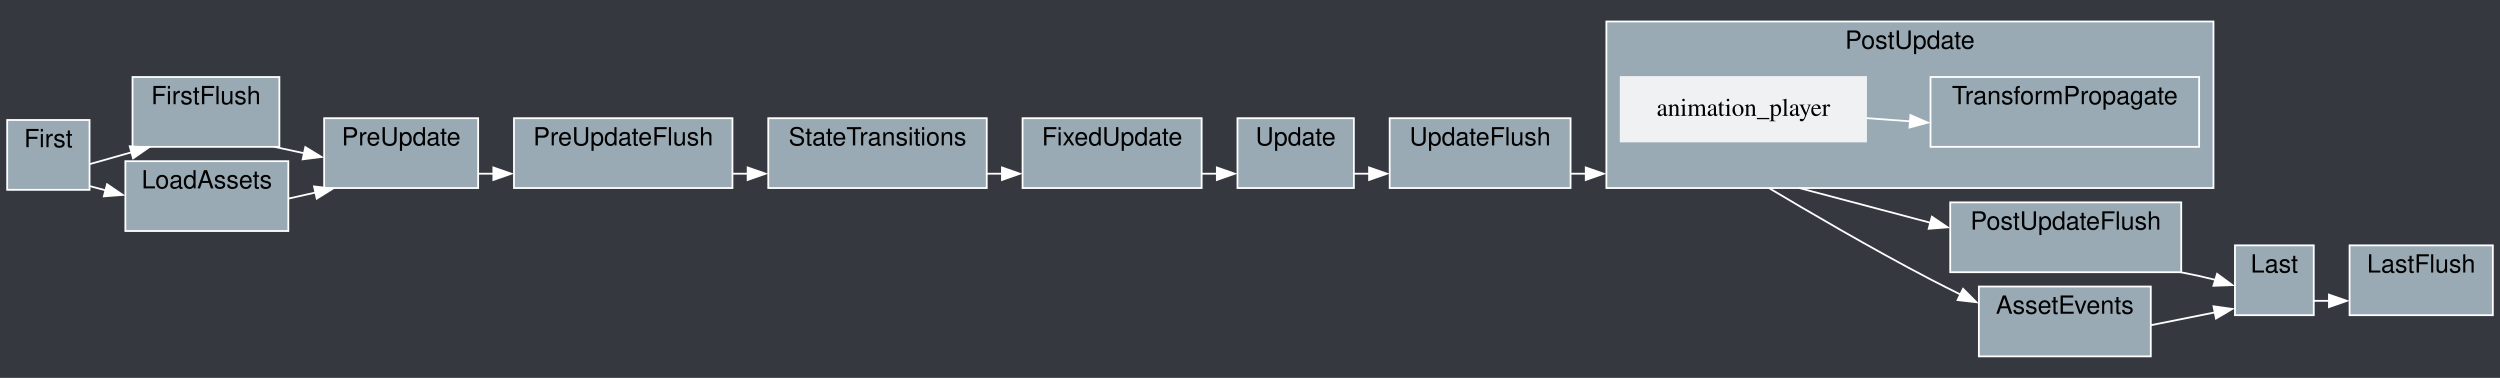
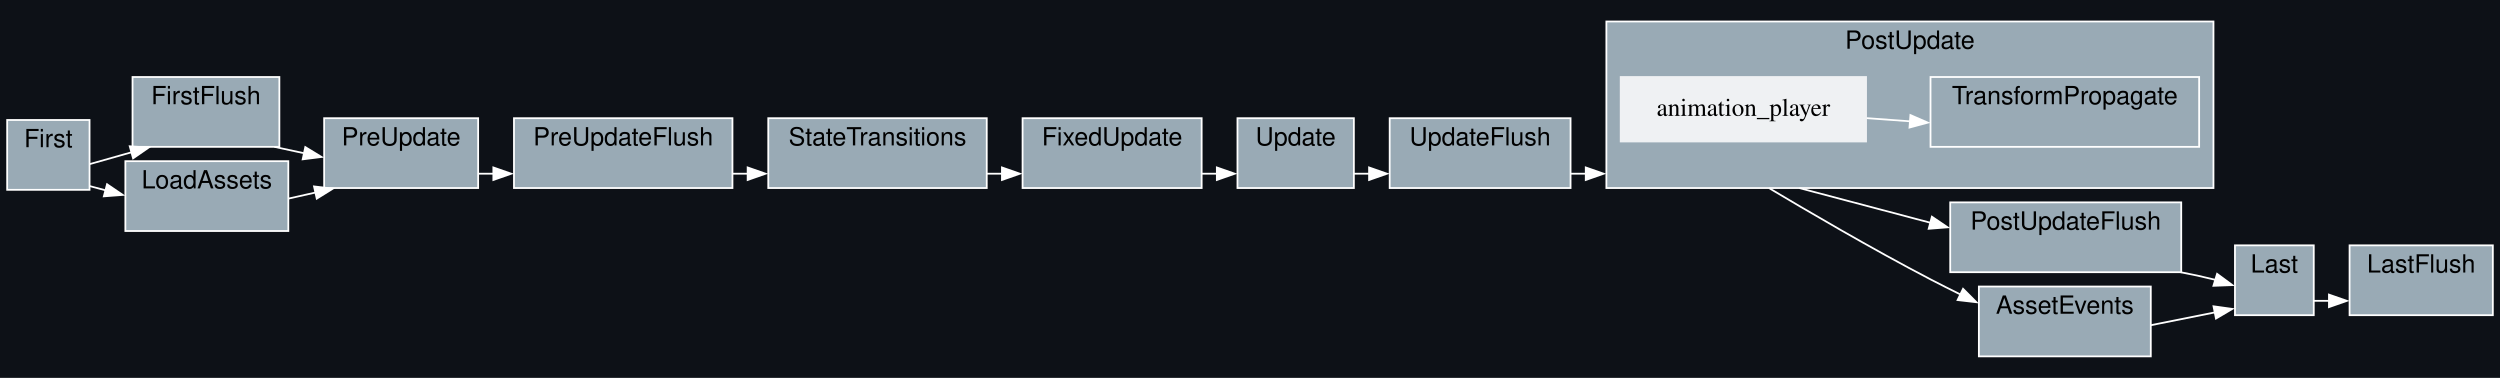
<svg xmlns="http://www.w3.org/2000/svg" width="1396pt" height="211pt" viewBox="0.00 0.00 1396.00 211.00">
  <g id="graph0" class="graph" transform="scale(1 1) rotate(0) translate(4 207)">
-     <polygon fill="#35393f" stroke="none" points="-4,4 -4,-207 1392,-207 1392,4 -4,4" />
+     <polygon fill="#0d1117" stroke="none" points="-4,4 -4,-207 1392,-207 1392,4 -4,4" />
    <g id="clust1" class="cluster">
      <polygon fill="#99aab5" stroke="white" points="70,-125 70,-164 152,-164 152,-125 70,-125" />
      <text text-anchor="middle" x="111" y="-148.8" font-family="Helvetica,sans-Serif" font-size="14.00">FirstFlush</text>
    </g>
    <g id="clust2" class="cluster">
      <polygon fill="#99aab5" stroke="white" points="283,-102 283,-141 405,-141 405,-102 283,-102" />
      <text text-anchor="middle" x="344" y="-125.8" font-family="Helvetica,sans-Serif" font-size="14.00">PreUpdateFlush</text>
    </g>
    <g id="clust3" class="cluster">
      <polygon fill="#99aab5" stroke="white" points="772,-102 772,-141 873,-141 873,-102 772,-102" />
      <text text-anchor="middle" x="822.5" y="-125.8" font-family="Helvetica,sans-Serif" font-size="14.00">UpdateFlush</text>
    </g>
    <g id="clust4" class="cluster">
      <polygon fill="#99aab5" stroke="white" points="1085,-55 1085,-94 1214,-94 1214,-55 1085,-55" />
      <text text-anchor="middle" x="1149.5" y="-78.8" font-family="Helvetica,sans-Serif" font-size="14.00">PostUpdateFlush</text>
    </g>
    <g id="clust5" class="cluster">
      <polygon fill="#99aab5" stroke="white" points="1308,-31 1308,-70 1388,-70 1388,-31 1308,-31" />
      <text text-anchor="middle" x="1348" y="-54.8" font-family="Helvetica,sans-Serif" font-size="14.00">LastFlush</text>
    </g>
    <g id="clust6" class="cluster">
      <polygon fill="#99aab5" stroke="white" points="0,-101 0,-140 46,-140 46,-101 0,-101" />
      <text text-anchor="middle" x="23" y="-124.8" font-family="Helvetica,sans-Serif" font-size="14.00">First</text>
    </g>
    <g id="clust7" class="cluster">
      <polygon fill="#99aab5" stroke="white" points="177,-102 177,-141 263,-141 263,-102 177,-102" />
      <text text-anchor="middle" x="220" y="-125.8" font-family="Helvetica,sans-Serif" font-size="14.00">PreUpdate</text>
    </g>
    <g id="clust8" class="cluster">
      <polygon fill="#99aab5" stroke="white" points="425,-102 425,-141 547,-141 547,-102 425,-102" />
      <text text-anchor="middle" x="486" y="-125.8" font-family="Helvetica,sans-Serif" font-size="14.00">StateTransitions</text>
    </g>
    <g id="clust9" class="cluster">
      <polygon fill="#99aab5" stroke="white" points="567,-102 567,-141 667,-141 667,-102 567,-102" />
      <text text-anchor="middle" x="617" y="-125.8" font-family="Helvetica,sans-Serif" font-size="14.00">FixedUpdate</text>
    </g>
    <g id="clust10" class="cluster">
      <polygon fill="#99aab5" stroke="white" points="687,-102 687,-141 752,-141 752,-102 687,-102" />
      <text text-anchor="middle" x="719.5" y="-125.8" font-family="Helvetica,sans-Serif" font-size="14.00">Update</text>
    </g>
    <g id="clust11" class="cluster">
      <polygon fill="#99aab5" stroke="white" points="893,-102 893,-195 1232,-195 1232,-102 893,-102" />
      <text text-anchor="middle" x="1062.5" y="-179.8" font-family="Helvetica,sans-Serif" font-size="14.00">PostUpdate</text>
    </g>
    <g id="clust12" class="cluster">
      <polygon fill="#99aab5" stroke="white" points="1074,-125 1074,-164 1224,-164 1224,-125 1074,-125" />
      <text text-anchor="middle" x="1149" y="-148.8" font-family="Helvetica,sans-Serif" font-size="14.00">TransformPropagate</text>
    </g>
    <g id="clust13" class="cluster">
      <polygon fill="#99aab5" stroke="white" points="1244,-31 1244,-70 1288,-70 1288,-31 1244,-31" />
      <text text-anchor="middle" x="1266" y="-54.8" font-family="Helvetica,sans-Serif" font-size="14.00">Last</text>
    </g>
    <g id="clust14" class="cluster">
      <polygon fill="#99aab5" stroke="white" points="66,-78 66,-117 157,-117 157,-78 66,-78" />
      <text text-anchor="middle" x="111.5" y="-101.8" font-family="Helvetica,sans-Serif" font-size="14.00">LoadAssets</text>
    </g>
    <g id="clust15" class="cluster">
      <polygon fill="#99aab5" stroke="white" points="1101,-8 1101,-47 1197,-47 1197,-8 1101,-8" />
      <text text-anchor="middle" x="1149" y="-31.8" font-family="Helvetica,sans-Serif" font-size="14.00">AssetEvents</text>
    </g>
    <g id="edge2" class="edge">
      <path fill="none" stroke="white" d="M149.21,-125C154.62,-123.84 160.27,-122.62 165.92,-121.41" />
      <polygon fill="white" stroke="white" points="166.48,-124.87 175.53,-119.35 165.01,-118.02 166.48,-124.87" />
    </g>
    <g id="edge4" class="edge">
      <path fill="none" stroke="white" d="M405,-110C407.88,-110 410.78,-110 413.68,-110" />
      <polygon fill="white" stroke="white" points="413.49,-113.5 423.49,-110 413.49,-106.5 413.49,-113.5" />
    </g>
    <g id="edge8" class="edge">
      <path fill="none" stroke="white" d="M873,-110C875.89,-110 878.84,-110 881.82,-110" />
      <polygon fill="white" stroke="white" points="881.49,-113.5 891.49,-110 881.49,-106.5 881.49,-113.5" />
    </g>
    <g id="edge10" class="edge">
      <path fill="none" stroke="white" d="M1213.6,-55C1219.85,-53.83 1226.07,-52.5 1232,-51 1232.37,-50.91 1232.74,-50.81 1233.11,-50.71" />
      <polygon fill="white" stroke="white" points="1234.03,-54.09 1242.55,-47.8 1231.97,-47.4 1234.03,-54.09" />
    </g>
    <g id="edge1" class="edge">
      <path fill="none" stroke="white" d="M46,-115.34C52.44,-117.18 59.5,-119.18 66,-121 67.17,-121.33 68.36,-121.66 69.55,-121.99" />
      <polygon fill="white" stroke="white" points="68.45,-125.32 79.02,-124.6 70.31,-118.57 68.45,-125.32" />
    </g>
    <g id="edge13" class="edge">
      <path fill="none" stroke="white" d="M46,-103.12C48.89,-102.34 51.94,-101.53 55.09,-100.68" />
      <polygon fill="white" stroke="white" points="55.78,-104.12 64.54,-98.16 53.98,-97.36 55.78,-104.12" />
    </g>
    <g id="edge3" class="edge">
      <path fill="none" stroke="white" d="M263,-110C265.78,-110 268.62,-110 271.49,-110" />
      <polygon fill="white" stroke="white" points="271.49,-113.5 281.49,-110 271.49,-106.5 271.49,-113.5" />
    </g>
    <g id="edge5" class="edge">
      <path fill="none" stroke="white" d="M547,-110C549.86,-110 552.74,-110 555.6,-110" />
      <polygon fill="white" stroke="white" points="555.49,-113.5 565.49,-110 555.49,-106.5 555.49,-113.5" />
    </g>
    <g id="edge6" class="edge">
      <path fill="none" stroke="white" d="M667,-110C669.85,-110 672.71,-110 675.54,-110" />
      <polygon fill="white" stroke="white" points="675.49,-113.5 685.49,-110 675.49,-106.5 675.49,-113.5" />
    </g>
    <g id="edge7" class="edge">
      <path fill="none" stroke="white" d="M752,-110C754.81,-110 757.71,-110 760.65,-110" />
      <polygon fill="white" stroke="white" points="760.49,-113.5 770.49,-110 760.49,-106.5 760.49,-113.5" />
    </g>
    <g id="edge9" class="edge">
      <path fill="none" stroke="white" d="M1000.7,-102C1020.87,-96.66 1048.33,-89.39 1074.07,-82.58" />
      <polygon fill="white" stroke="white" points="1074.77,-86.01 1083.54,-80.07 1072.98,-79.24 1074.77,-86.01" />
    </g>
    <g id="edge14" class="edge">
      <path fill="none" stroke="white" d="M983.77,-102C1003.28,-90.34 1041,-68.18 1074,-51 1079.41,-48.19 1085.08,-45.33 1090.77,-42.53" />
      <polygon fill="white" stroke="white" points="1092.17,-45.74 1099.64,-38.23 1089.11,-39.45 1092.17,-45.74" />
    </g>
    <g id="node13" class="node">
      <polygon fill="#eff1f3" stroke="#eff1f3" points="1038,-164 901,-164 901,-128 1038,-128 1038,-164" />
      <text text-anchor="middle" x="969.5" y="-142.3" font-family="Times,serif" font-size="14.00">animation_player</text>
    </g>
    <g id="edge16" class="edge">
      <path fill="none" stroke="white" d="M1038.36,-141.03C1046.29,-140.45 1054.45,-139.85 1062.57,-139.26" />
      <polygon fill="white" stroke="white" points="1062.78,-142.75 1072.49,-138.53 1062.26,-135.77 1062.78,-142.75" />
    </g>
    <g id="edge11" class="edge">
      <path fill="none" stroke="white" d="M1288,-39C1290.72,-39 1293.6,-39 1296.56,-39" />
      <polygon fill="white" stroke="white" points="1296.49,-42.5 1306.49,-39 1296.49,-35.5 1296.49,-42.5" />
    </g>
    <g id="edge12" class="edge">
      <path fill="none" stroke="white" d="M157,-96.09C162.09,-97.24 167.29,-98.4 172.4,-99.55" />
      <polygon fill="white" stroke="white" points="171.35,-102.9 181.87,-101.67 172.88,-96.07 171.35,-102.9" />
    </g>
    <g id="edge15" class="edge">
      <path fill="none" stroke="white" d="M1197,-25.4C1209.08,-27.82 1221.81,-30.36 1232.94,-32.59" />
      <polygon fill="white" stroke="white" points="1232.02,-35.97 1242.52,-34.5 1233.4,-29.11 1232.02,-35.97" />
    </g>
  </g>
</svg>
